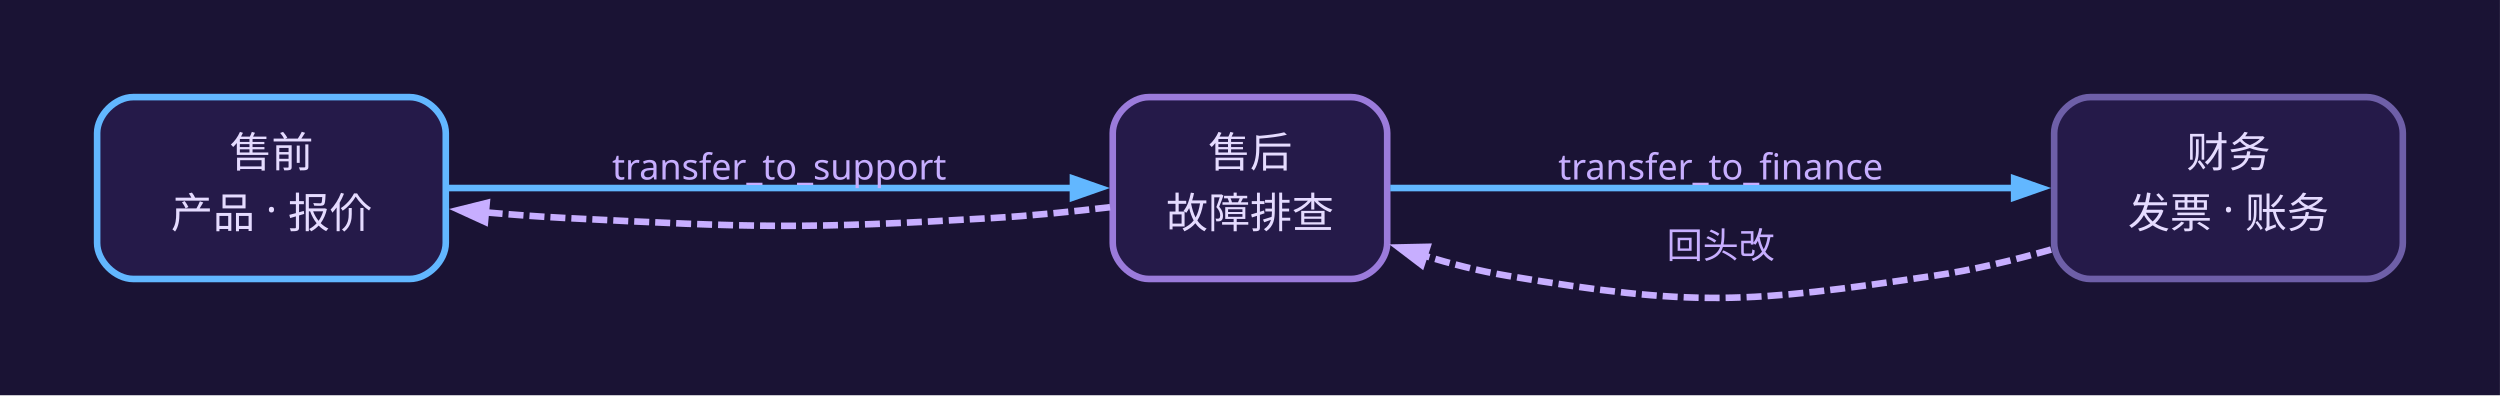
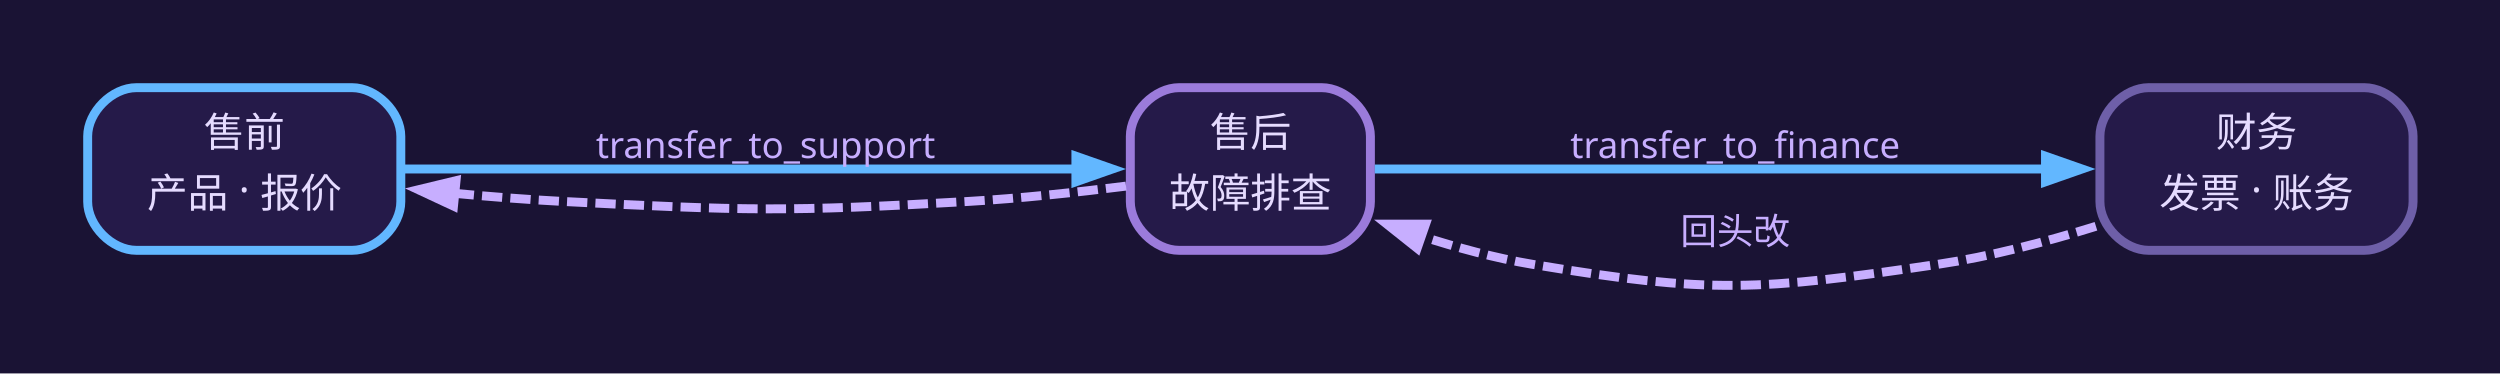
- <svg xmlns="http://www.w3.org/2000/svg" width="834pt" height="132pt" viewBox="0.00 0.00 834.00 132.00">
-   <g id="graph0" class="graph" transform="scale(1 1) rotate(0) translate(32.4 99.45)">
-     <polygon fill="#1a1334" stroke="none" points="-32.4,32.4 -32.4,-99.45 801.58,-99.45 801.58,32.4 -32.4,32.4" />
+ <svg xmlns="http://www.w3.org/2000/svg" width="616pt" height="92pt" viewBox="0.00 0.00 616.00 92.00">
+   <g id="graph0" class="graph" transform="scale(1 1) rotate(0) translate(21.6 70.41)">
+     <polygon fill="#1a1334" stroke="none" points="-21.6,21.6 -21.6,-70.41 594.58,-70.41 594.58,21.6 -21.6,21.6" />
    <g id="node1" class="node">
-       <path fill="#251a49" stroke="#62b7ff" stroke-width="2.2" d="M104.31,-67.05C104.31,-67.05 12,-67.05 12,-67.05 6,-67.05 0,-61.05 0,-55.05 0,-55.05 0,-18.39 0,-18.39 0,-12.39 6,-6.39 12,-6.39 12,-6.39 104.31,-6.39 104.31,-6.39 110.31,-6.39 116.31,-12.39 116.31,-18.39 116.31,-18.39 116.31,-55.05 116.31,-55.05 116.31,-61.05 110.31,-67.05 104.31,-67.05" />
-       <text xml:space="preserve" text-anchor="middle" x="58.15" y="-43.67" font-family="Menlo" font-size="14.00" fill="#e5dbff">售前</text>
-       <text xml:space="preserve" text-anchor="middle" x="58.15" y="-23.42" font-family="Menlo" font-size="14.00" fill="#e5dbff">产品 · 报价</text>
+       <path fill="#251a49" stroke="#62b7ff" stroke-width="2.2" d="M65.16,-48.81C65.16,-48.81 12,-48.81 12,-48.81 6,-48.81 0,-42.81 0,-36.81 0,-36.81 0,-20.73 0,-20.73 0,-14.73 6,-8.73 12,-8.73 12,-8.73 65.16,-8.73 65.16,-8.73 71.16,-8.73 77.16,-14.73 77.16,-20.73 77.16,-20.73 77.16,-36.81 77.16,-36.81 77.16,-42.81 71.16,-48.81 65.16,-48.81" />
+       <text xml:space="preserve" text-anchor="middle" x="38.58" y="-34.27" font-family="Menlo" font-size="10.00" fill="#e5dbff">售前</text>
+       <text xml:space="preserve" text-anchor="middle" x="38.58" y="-19.27" font-family="Menlo" font-size="10.00" fill="#e5dbff">产品 · 报价</text>
    </g>
    <g id="node2" class="node">
-       <path fill="#251a49" stroke="#9b7bdb" stroke-width="2.2" d="M418.37,-67.05C418.37,-67.05 350.81,-67.05 350.81,-67.05 344.81,-67.05 338.81,-61.05 338.81,-55.05 338.81,-55.05 338.81,-18.39 338.81,-18.39 338.81,-12.39 344.81,-6.39 350.81,-6.39 350.81,-6.39 418.37,-6.39 418.37,-6.39 424.37,-6.39 430.37,-12.39 430.37,-18.39 430.37,-18.39 430.37,-55.05 430.37,-55.05 430.37,-61.05 424.37,-67.05 418.37,-67.05" />
-       <text xml:space="preserve" text-anchor="middle" x="384.59" y="-43.67" font-family="Menlo" font-size="14.00" fill="#e5dbff">售后</text>
-       <text xml:space="preserve" text-anchor="middle" x="384.59" y="-23.42" font-family="Menlo" font-size="14.00" fill="#e5dbff">故障排查</text>
+       <path fill="#251a49" stroke="#9b7bdb" stroke-width="2.2" d="M304.07,-48.81C304.07,-48.81 268.91,-48.81 268.91,-48.81 262.91,-48.81 256.91,-42.81 256.91,-36.81 256.91,-36.81 256.91,-20.73 256.91,-20.73 256.91,-14.73 262.91,-8.73 268.91,-8.73 268.91,-8.73 304.07,-8.73 304.07,-8.73 310.07,-8.73 316.07,-14.73 316.07,-20.73 316.07,-20.73 316.07,-36.81 316.07,-36.81 316.07,-42.81 310.07,-48.81 304.07,-48.81" />
+       <text xml:space="preserve" text-anchor="middle" x="286.49" y="-34.27" font-family="Menlo" font-size="10.00" fill="#e5dbff">售后</text>
+       <text xml:space="preserve" text-anchor="middle" x="286.49" y="-19.27" font-family="Menlo" font-size="10.00" fill="#e5dbff">故障排查</text>
    </g>
    <g id="edge1" class="edge">
-       <path fill="none" stroke="#62b7ff" stroke-width="2.2" d="M117.16,-36.72C176.12,-36.72 266.93,-36.72 325.81,-36.72" />
-       <polygon fill="#62b7ff" stroke="#62b7ff" stroke-width="2.2" points="325.54,-39.87 334.54,-36.72 325.54,-33.57 325.54,-39.87" />
-       <text xml:space="preserve" text-anchor="middle" x="227.56" y="-39.57" font-family="Menlo" font-size="12.00" fill="#c7aeff">transfer_to_support</text>
+       <path fill="none" stroke="#62b7ff" stroke-width="2.2" d="M78,-28.77C122.95,-28.77 197.1,-28.77 243.52,-28.77" />
+       <polygon fill="#62b7ff" stroke="#62b7ff" stroke-width="2.2" points="243.5,-31.92 252.5,-28.77 243.5,-25.62 243.5,-31.92" />
+       <text xml:space="preserve" text-anchor="middle" x="167.04" y="-31.47" font-family="Menlo" font-size="9.00" fill="#c7aeff">transfer_to_support</text>
    </g>
    <g id="edge4" class="edge">
-       <path fill="none" stroke="#c7aeff" stroke-width="2.2" stroke-dasharray="5,2" d="M337.92,-30.33C325.28,-28.84 311.53,-27.46 298.81,-26.72 235.59,-23 219.56,-23.47 156.31,-26.72 147.64,-27.16 138.54,-27.83 129.55,-28.61" />
-       <polygon fill="#c7aeff" stroke="#c7aeff" stroke-width="2.2" points="129.38,-25.46 120.71,-29.43 129.96,-31.74 129.38,-25.46" />
+       <path fill="none" stroke="#c7aeff" stroke-width="2.2" stroke-dasharray="5,2" d="M255.85,-24.55C243.8,-23.03 229.71,-21.51 216.91,-20.77 172.65,-18.19 161.43,-18.49 117.16,-20.77 108.42,-21.22 99.15,-21.95 90.17,-22.79" />
+       <polygon fill="#c7aeff" stroke="#c7aeff" stroke-width="2.2" points="90.14,-19.63 81.5,-23.66 90.77,-25.9 90.14,-19.63" />
    </g>
    <g id="node3" class="node">
-       <path fill="#251a49" stroke="#6e5fa8" stroke-width="2.2" d="M757.18,-67.05C757.18,-67.05 664.87,-67.05 664.87,-67.05 658.87,-67.05 652.87,-61.05 652.87,-55.05 652.87,-55.05 652.87,-18.39 652.87,-18.39 652.87,-12.39 658.87,-6.39 664.87,-6.39 664.87,-6.39 757.18,-6.39 757.18,-6.39 763.18,-6.39 769.18,-12.39 769.18,-18.39 769.18,-18.39 769.18,-55.05 769.18,-55.05 769.18,-61.05 763.18,-67.05 757.18,-67.05" />
-       <text xml:space="preserve" text-anchor="middle" x="711.02" y="-43.67" font-family="Menlo" font-size="14.00" fill="#e5dbff">财务</text>
-       <text xml:space="preserve" text-anchor="middle" x="711.02" y="-23.42" font-family="Menlo" font-size="14.00" fill="#e5dbff">发票 · 账务</text>
+       <path fill="#251a49" stroke="#6e5fa8" stroke-width="2.2" d="M560.98,-48.81C560.98,-48.81 507.82,-48.81 507.82,-48.81 501.82,-48.81 495.82,-42.81 495.82,-36.81 495.82,-36.81 495.82,-20.73 495.82,-20.73 495.82,-14.73 501.82,-8.73 507.82,-8.73 507.82,-8.73 560.98,-8.73 560.98,-8.73 566.98,-8.73 572.98,-14.73 572.98,-20.73 572.98,-20.73 572.98,-36.81 572.98,-36.81 572.98,-42.81 566.98,-48.81 560.98,-48.81" />
+       <text xml:space="preserve" text-anchor="middle" x="534.4" y="-34.27" font-family="Menlo" font-size="10.00" fill="#e5dbff">财务</text>
+       <text xml:space="preserve" text-anchor="middle" x="534.4" y="-19.27" font-family="Menlo" font-size="10.00" fill="#e5dbff">发票 · 账务</text>
    </g>
    <g id="edge2" class="edge">
-       <path fill="none" stroke="#62b7ff" stroke-width="2.2" d="M431.39,-36.72C485.59,-36.72 576.44,-36.72 639.61,-36.72" />
-       <polygon fill="#62b7ff" stroke="#62b7ff" stroke-width="2.2" points="639.52,-39.87 648.52,-36.72 639.52,-33.57 639.52,-39.87" />
-       <text xml:space="preserve" text-anchor="middle" x="541.62" y="-39.57" font-family="Menlo" font-size="12.00" fill="#c7aeff">transfer_to_finance</text>
+       <path fill="none" stroke="#62b7ff" stroke-width="2.2" d="M317.15,-28.77C358.13,-28.77 432.66,-28.77 482.6,-28.77" />
+       <polygon fill="#62b7ff" stroke="#62b7ff" stroke-width="2.2" points="482.41,-31.92 491.41,-28.77 482.41,-25.62 482.41,-31.92" />
+       <text xml:space="preserve" text-anchor="middle" x="405.95" y="-31.47" font-family="Menlo" font-size="9.00" fill="#c7aeff">transfer_to_finance</text>
    </g>
    <g id="edge3" class="edge">
-       <path fill="none" stroke="#c7aeff" stroke-width="2.2" stroke-dasharray="5,2" d="M651.83,-16.19C639.14,-12.57 625.68,-9.35 612.87,-7.47 550.21,1.76 532.83,3.01 470.37,-7.47 461.19,-9 451.68,-11.42 442.49,-14.22" />
-       <polygon fill="#c7aeff" stroke="#c7aeff" stroke-width="2.2" points="441.82,-11.12 434.23,-16.9 443.77,-17.11 441.82,-11.12" />
-       <text xml:space="preserve" text-anchor="middle" x="541.62" y="-13.32" font-family="Menlo" font-size="12.00" fill="#c7aeff">回头改</text>
+       <path fill="none" stroke="#c7aeff" stroke-width="2.2" stroke-dasharray="5,2" d="M494.84,-14.65C482.55,-10.81 468.77,-7.18 455.82,-5.27 411.97,1.23 399.8,2.02 356.07,-5.27 346.92,-6.79 337.35,-9.39 328.37,-12.31" />
+       <polygon fill="#c7aeff" stroke="#c7aeff" stroke-width="2.2" points="327.59,-9.24 320.12,-15.18 329.66,-15.19 327.59,-9.24" />
+       <text xml:space="preserve" text-anchor="middle" x="405.95" y="-10.22" font-family="Menlo" font-size="9.00" fill="#c7aeff">回头改</text>
    </g>
  </g>
</svg>
